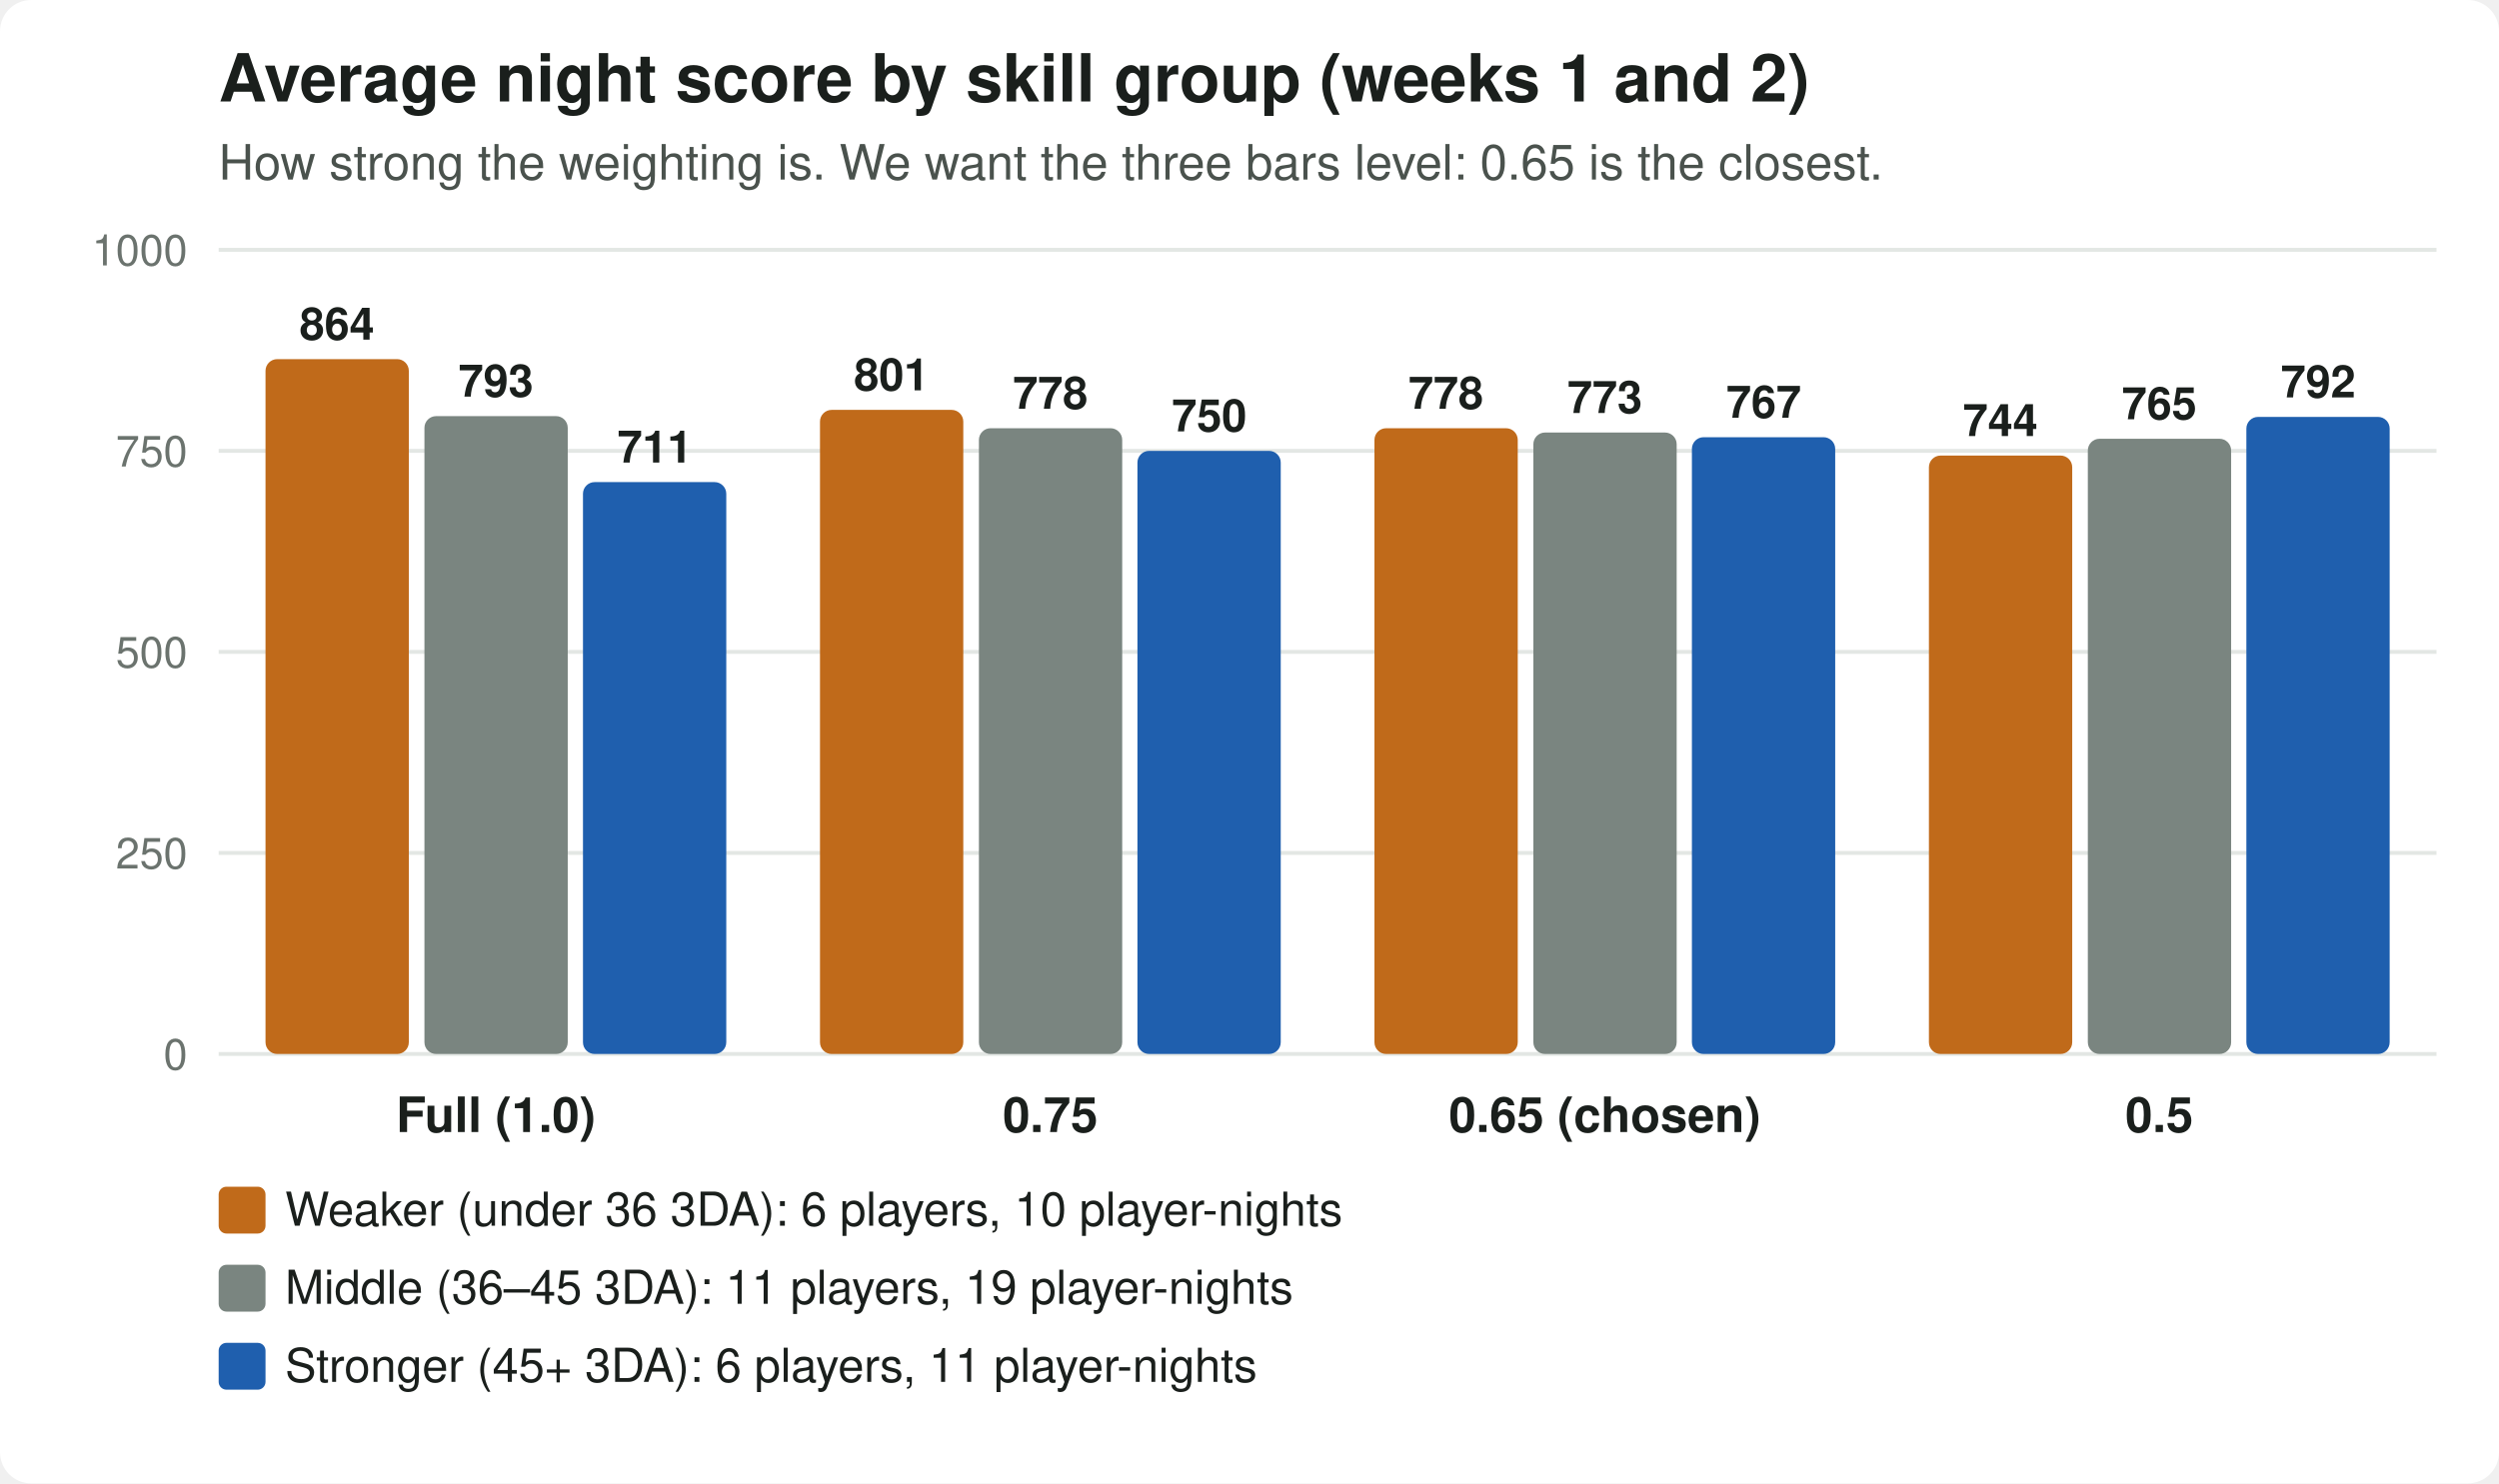
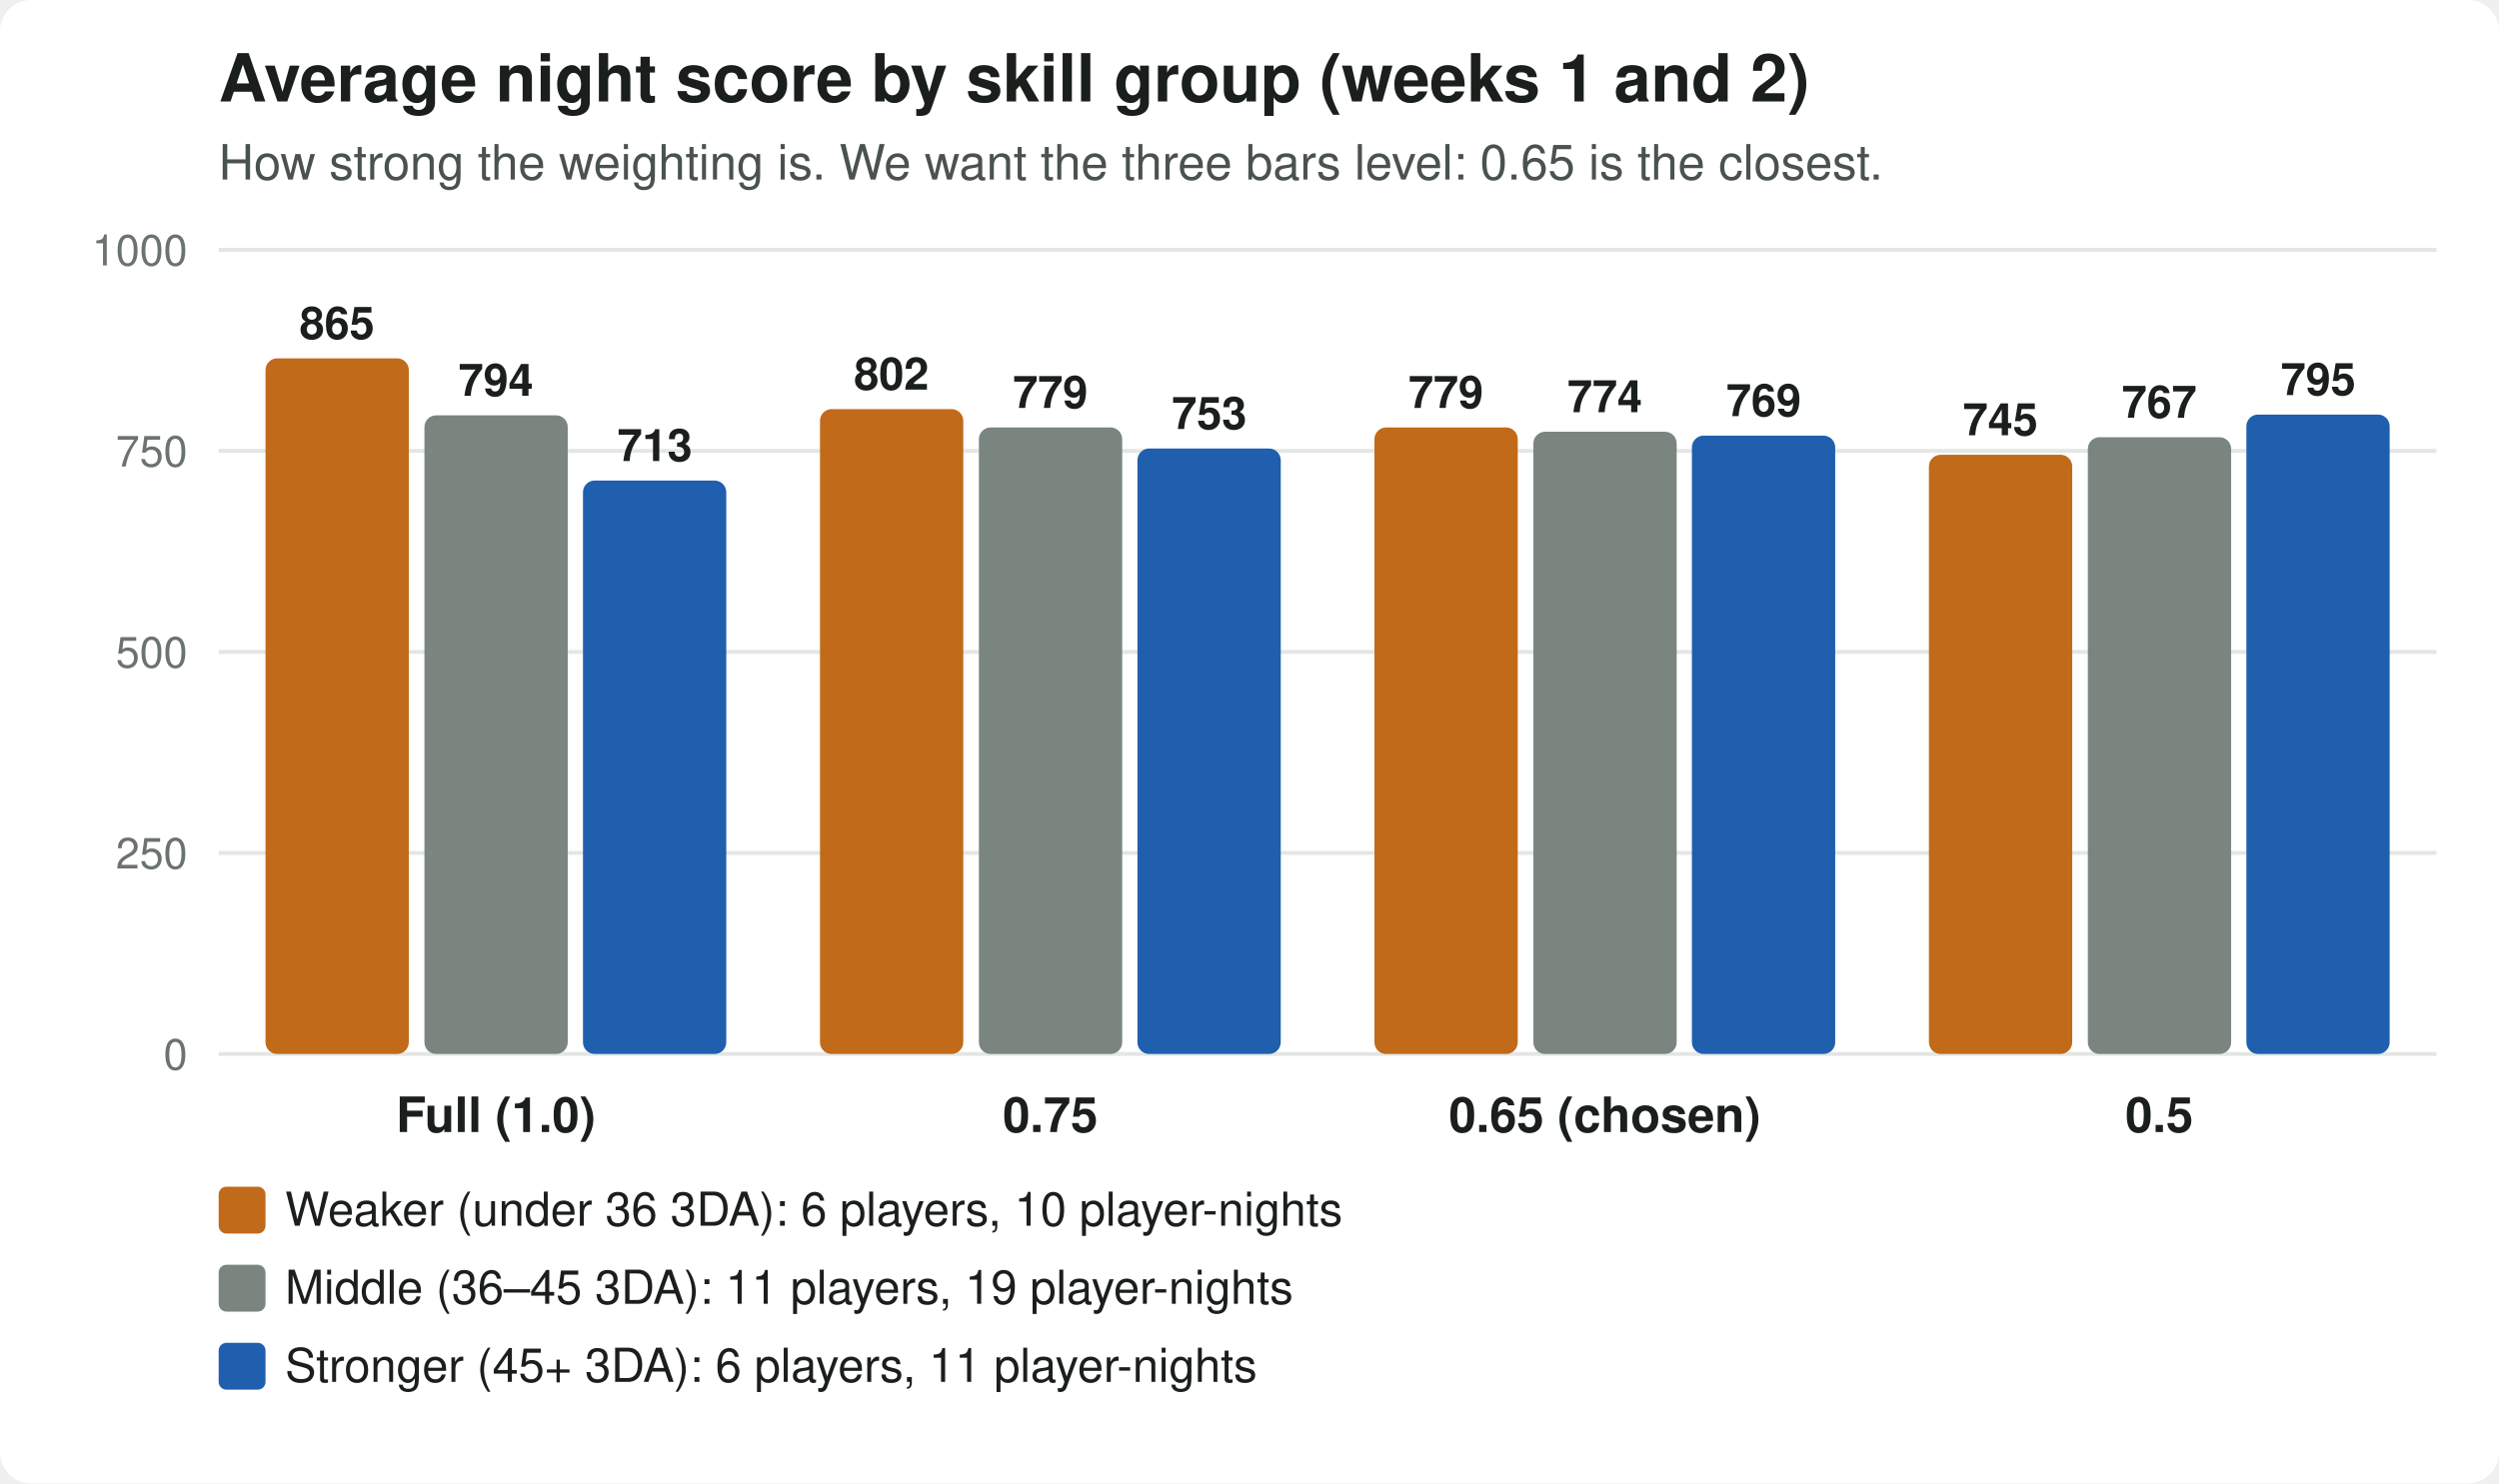
<svg xmlns="http://www.w3.org/2000/svg" viewBox="0 0 640 380" width="640" height="380" font-family="Segoe UI, Helvetica, Arial, sans-serif">
  <rect width="640" height="380" fill="#ffffff" rx="8" />
  <text x="56" y="26" font-size="17" font-weight="700" fill="#1a1f1c">Average night score by skill group (weeks 1 and 2)</text>
  <text x="56" y="46" font-size="12.5" fill="#4a524d">How strong the weighting is. We want the three bars level: 0.65 is the closest.</text>
  <line x1="56" x2="624" y1="270.0" y2="270.0" stroke="#e3e7e4" />
  <text x="48" y="274.0" font-size="11" fill="#6b736e" text-anchor="end">0</text>
  <line x1="56" x2="624" y1="218.5" y2="218.5" stroke="#e3e7e4" />
  <text x="48" y="222.5" font-size="11" fill="#6b736e" text-anchor="end">250</text>
  <line x1="56" x2="624" y1="167.0" y2="167.0" stroke="#e3e7e4" />
  <text x="48" y="171.0" font-size="11" fill="#6b736e" text-anchor="end">500</text>
  <line x1="56" x2="624" y1="115.5" y2="115.5" stroke="#e3e7e4" />
  <text x="48" y="119.5" font-size="11" fill="#6b736e" text-anchor="end">750</text>
  <line x1="56" x2="624" y1="64.0" y2="64.0" stroke="#e3e7e4" />
  <text x="48" y="68.0" font-size="11" fill="#6b736e" text-anchor="end">1000</text>
-   <rect x="68.0" y="92.0" width="36.7" height="178.0" fill="#c06a1a" rx="3" />
-   <text x="86.3" y="87.0" font-size="11.5" font-weight="600" fill="#1a1f1c" text-anchor="middle">864</text>
-   <rect x="108.7" y="106.6" width="36.7" height="163.4" fill="#7a8580" rx="3" />
-   <text x="127.0" y="101.6" font-size="11.5" font-weight="600" fill="#1a1f1c" text-anchor="middle">793</text>
-   <rect x="149.3" y="123.5" width="36.7" height="146.5" fill="#1f5fae" rx="3" />
-   <text x="167.7" y="118.5" font-size="11.5" font-weight="600" fill="#1a1f1c" text-anchor="middle">711</text>
+   <rect x="68.0" y="91.8" width="36.7" height="178.2" fill="#c06a1a" rx="3" />
+   <text x="86.3" y="86.8" font-size="11.5" font-weight="600" fill="#1a1f1c" text-anchor="middle">865</text>
+   <rect x="108.7" y="106.4" width="36.7" height="163.6" fill="#7a8580" rx="3" />
+   <text x="127.0" y="101.4" font-size="11.5" font-weight="600" fill="#1a1f1c" text-anchor="middle">794</text>
+   <rect x="149.3" y="123.1" width="36.7" height="146.9" fill="#1f5fae" rx="3" />
+   <text x="167.7" y="118.1" font-size="11.5" font-weight="600" fill="#1a1f1c" text-anchor="middle">713</text>
  <text x="127.0" y="290" font-size="12.5" font-weight="600" fill="#1a1f1c" text-anchor="middle">Full (1.0)</text>
-   <rect x="210.0" y="105.0" width="36.7" height="165.0" fill="#c06a1a" rx="3" />
-   <text x="228.3" y="100.0" font-size="11.5" font-weight="600" fill="#1a1f1c" text-anchor="middle">801</text>
-   <rect x="250.7" y="109.7" width="36.7" height="160.3" fill="#7a8580" rx="3" />
-   <text x="269.0" y="104.7" font-size="11.5" font-weight="600" fill="#1a1f1c" text-anchor="middle">778</text>
-   <rect x="291.3" y="115.5" width="36.7" height="154.5" fill="#1f5fae" rx="3" />
-   <text x="309.7" y="110.5" font-size="11.5" font-weight="600" fill="#1a1f1c" text-anchor="middle">750</text>
+   <rect x="210.0" y="104.8" width="36.7" height="165.2" fill="#c06a1a" rx="3" />
+   <text x="228.3" y="99.8" font-size="11.5" font-weight="600" fill="#1a1f1c" text-anchor="middle">802</text>
+   <rect x="250.7" y="109.5" width="36.7" height="160.5" fill="#7a8580" rx="3" />
+   <text x="269.0" y="104.5" font-size="11.5" font-weight="600" fill="#1a1f1c" text-anchor="middle">779</text>
+   <rect x="291.3" y="114.9" width="36.7" height="155.1" fill="#1f5fae" rx="3" />
+   <text x="309.7" y="109.9" font-size="11.5" font-weight="600" fill="#1a1f1c" text-anchor="middle">753</text>
  <text x="269.0" y="290" font-size="12.5" font-weight="600" fill="#1a1f1c" text-anchor="middle">0.75</text>
-   <rect x="352.0" y="109.7" width="36.7" height="160.3" fill="#c06a1a" rx="3" />
-   <text x="370.3" y="104.7" font-size="11.5" font-weight="600" fill="#1a1f1c" text-anchor="middle">778</text>
-   <rect x="392.7" y="110.8" width="36.7" height="159.2" fill="#7a8580" rx="3" />
-   <text x="411.0" y="105.8" font-size="11.5" font-weight="600" fill="#1a1f1c" text-anchor="middle">773</text>
-   <rect x="433.3" y="112.0" width="36.7" height="158.0" fill="#1f5fae" rx="3" />
-   <text x="451.7" y="107.0" font-size="11.5" font-weight="600" fill="#1a1f1c" text-anchor="middle">767</text>
+   <rect x="352.0" y="109.5" width="36.7" height="160.5" fill="#c06a1a" rx="3" />
+   <text x="370.3" y="104.5" font-size="11.5" font-weight="600" fill="#1a1f1c" text-anchor="middle">779</text>
+   <rect x="392.7" y="110.6" width="36.7" height="159.4" fill="#7a8580" rx="3" />
+   <text x="411.0" y="105.6" font-size="11.5" font-weight="600" fill="#1a1f1c" text-anchor="middle">774</text>
+   <rect x="433.3" y="111.6" width="36.7" height="158.4" fill="#1f5fae" rx="3" />
+   <text x="451.7" y="106.6" font-size="11.5" font-weight="600" fill="#1a1f1c" text-anchor="middle">769</text>
  <text x="411.0" y="290" font-size="12.5" font-weight="600" fill="#1a1f1c" text-anchor="middle">0.65 (chosen)</text>
-   <rect x="494.0" y="116.7" width="36.7" height="153.3" fill="#c06a1a" rx="3" />
-   <text x="512.3" y="111.7" font-size="11.5" font-weight="600" fill="#1a1f1c" text-anchor="middle">744</text>
-   <rect x="534.7" y="112.4" width="36.7" height="157.6" fill="#7a8580" rx="3" />
-   <text x="553.0" y="107.4" font-size="11.5" font-weight="600" fill="#1a1f1c" text-anchor="middle">765</text>
-   <rect x="575.3" y="106.8" width="36.7" height="163.2" fill="#1f5fae" rx="3" />
-   <text x="593.7" y="101.8" font-size="11.5" font-weight="600" fill="#1a1f1c" text-anchor="middle">792</text>
+   <rect x="494.0" y="116.5" width="36.7" height="153.5" fill="#c06a1a" rx="3" />
+   <text x="512.3" y="111.5" font-size="11.5" font-weight="600" fill="#1a1f1c" text-anchor="middle">745</text>
+   <rect x="534.7" y="112.0" width="36.7" height="158.0" fill="#7a8580" rx="3" />
+   <text x="553.0" y="107.0" font-size="11.5" font-weight="600" fill="#1a1f1c" text-anchor="middle">767</text>
+   <rect x="575.3" y="106.2" width="36.7" height="163.8" fill="#1f5fae" rx="3" />
+   <text x="593.7" y="101.2" font-size="11.5" font-weight="600" fill="#1a1f1c" text-anchor="middle">795</text>
  <text x="553.0" y="290" font-size="12.5" font-weight="600" fill="#1a1f1c" text-anchor="middle">0.5</text>
  <rect x="56" y="304" width="12" height="12" fill="#c06a1a" rx="2" />
  <text x="73" y="314" font-size="12" fill="#1a1f1c">Weaker (under 36 3DA): 6 players, 10 player-nights</text>
  <rect x="56" y="324" width="12" height="12" fill="#7a8580" rx="2" />
  <text x="73" y="334" font-size="12" fill="#1a1f1c">Middle (36–45 3DA): 11 players, 19 player-nights</text>
  <rect x="56" y="344" width="12" height="12" fill="#1f5fae" rx="2" />
  <text x="73" y="354" font-size="12" fill="#1a1f1c">Stronger (45+ 3DA): 6 players, 11 player-nights</text>
</svg>
